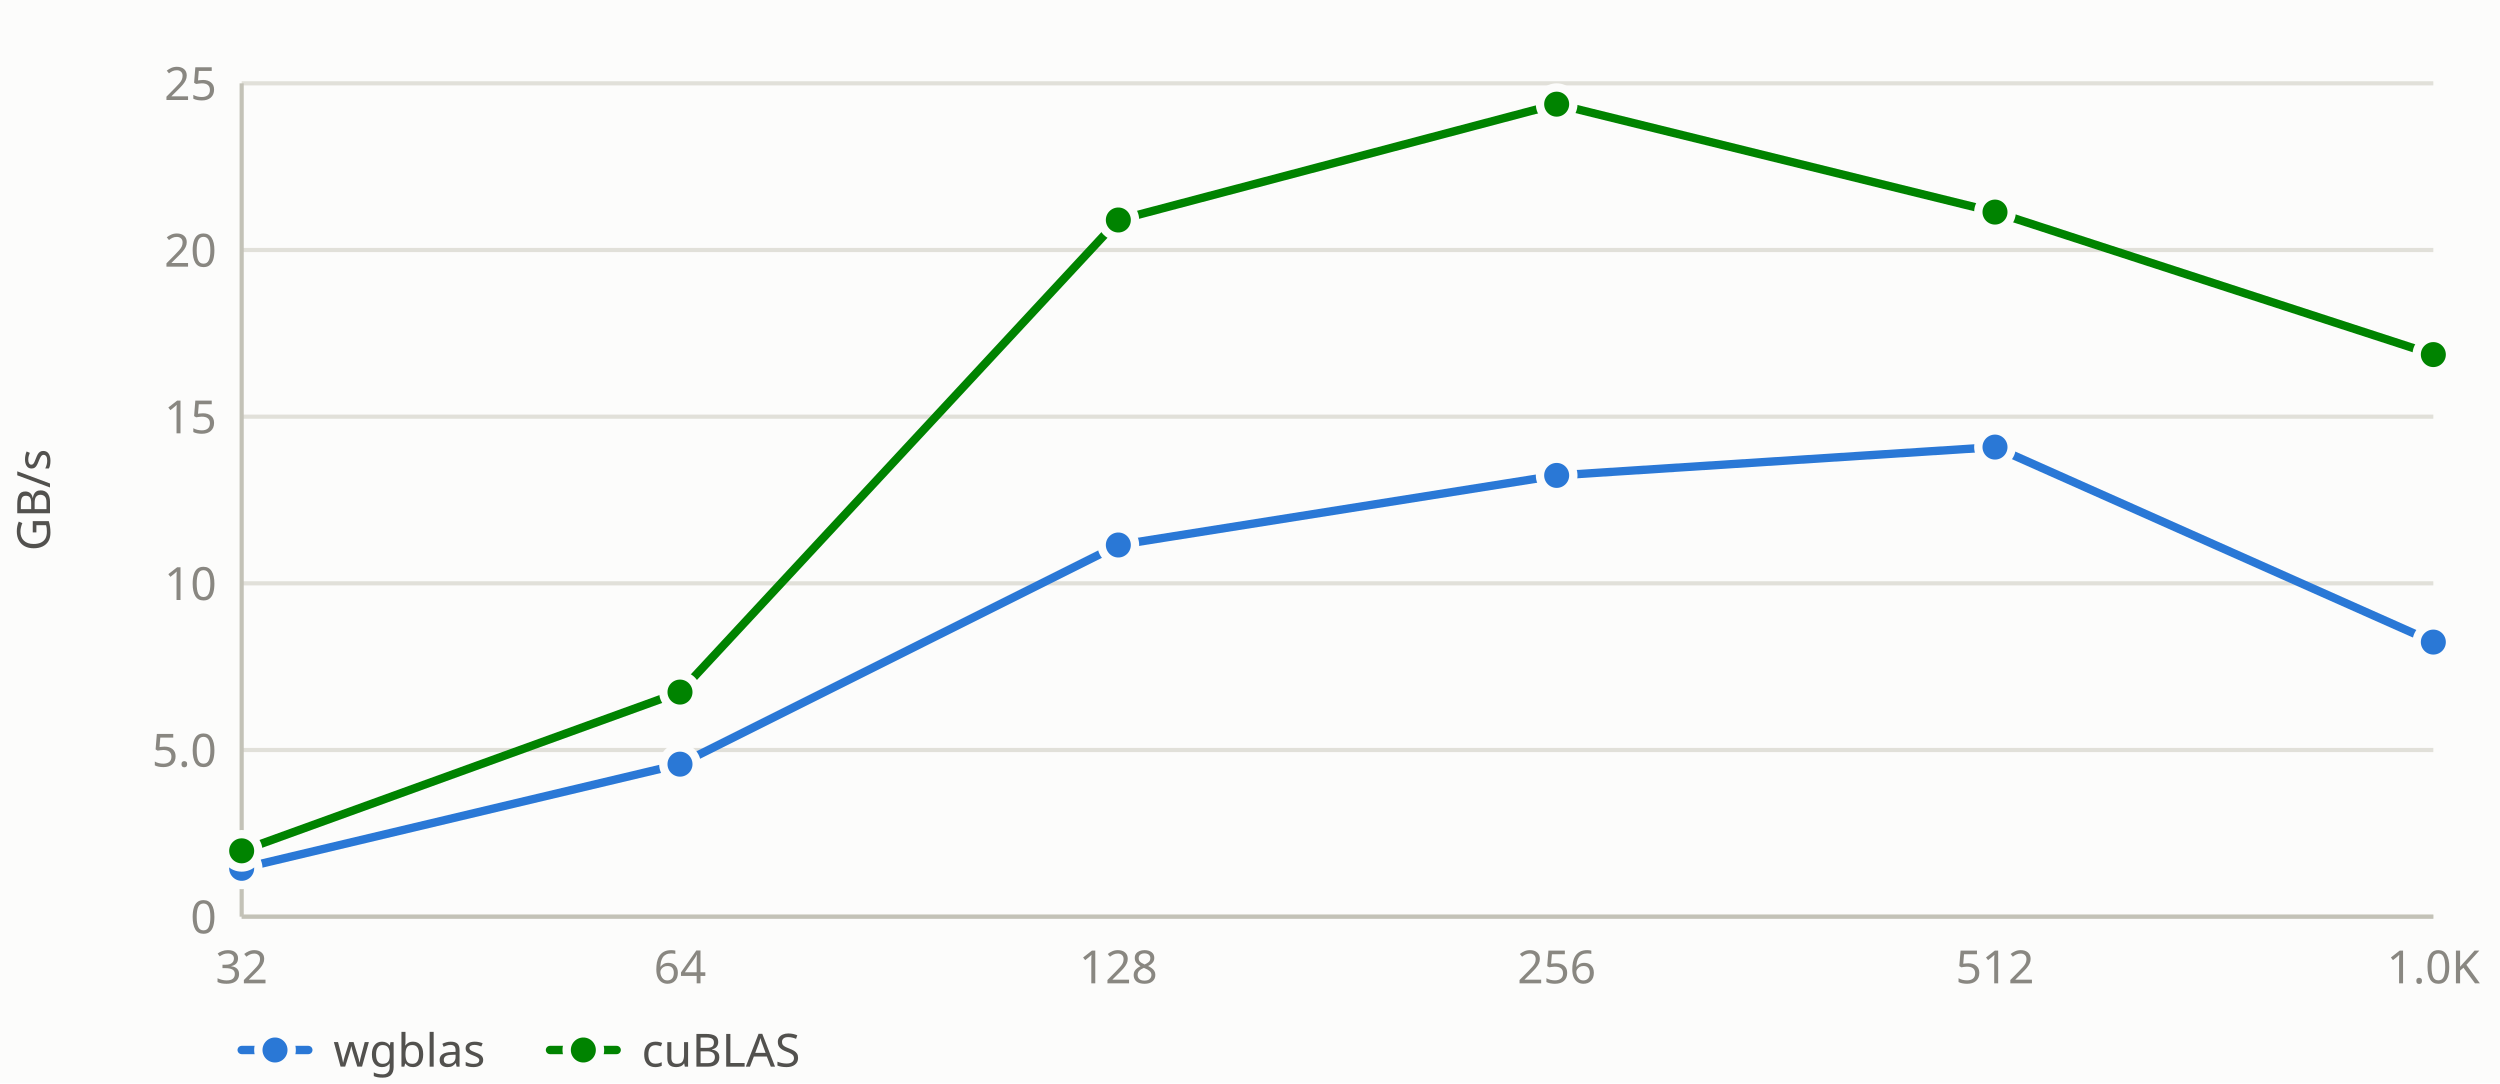
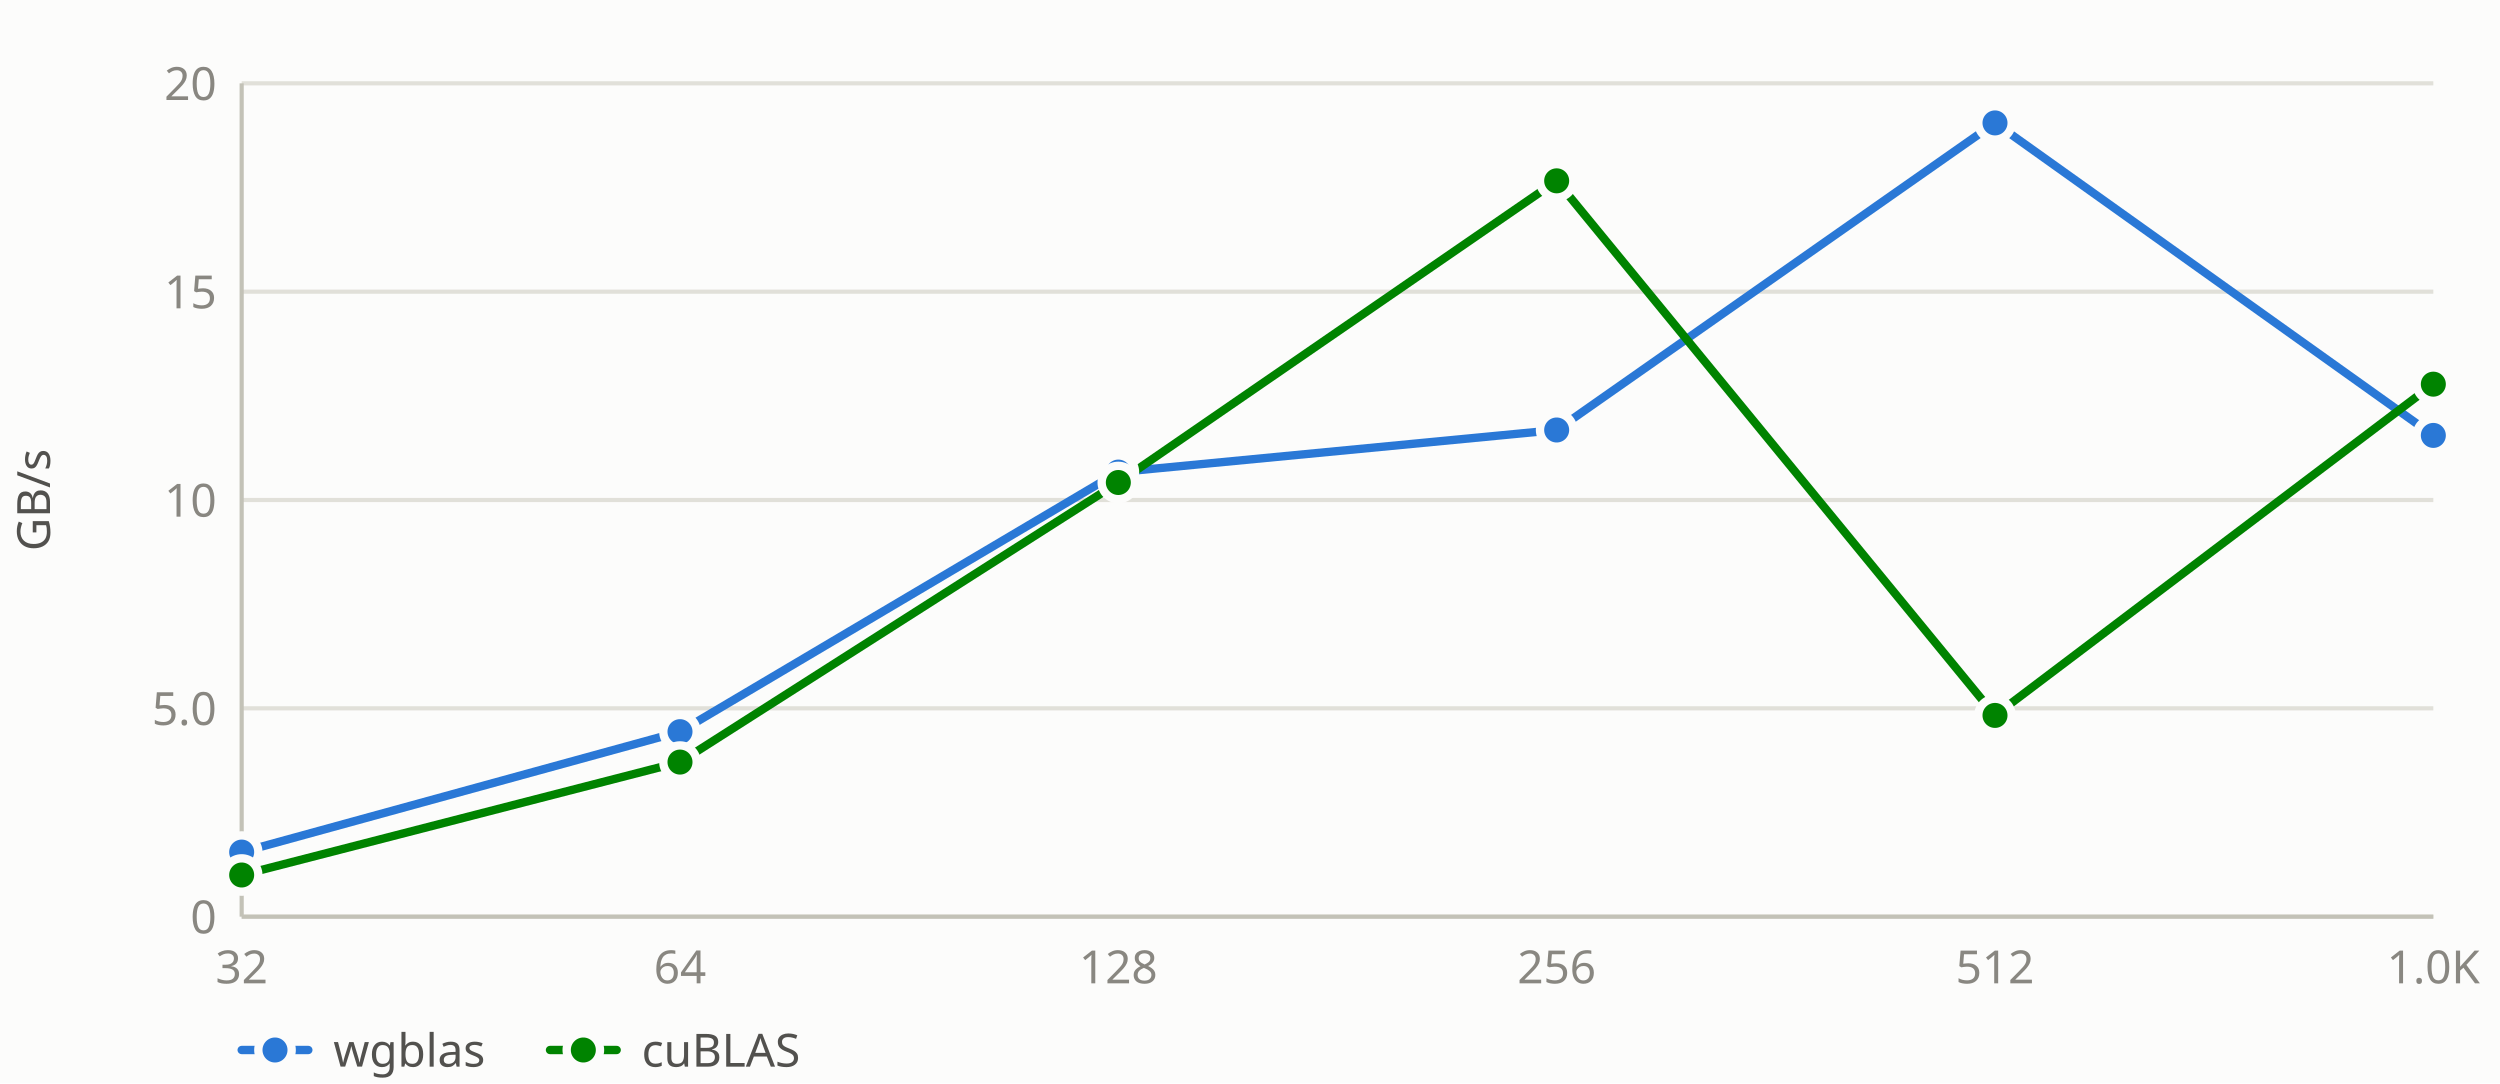
<svg xmlns="http://www.w3.org/2000/svg" id="bc-sgemm-ldb-no-transpose-pad64-nvidia_geforce_gtx_1650-gbs" viewBox="0 0 600 260" width="600" height="260" role="img" aria-label="GB/s vs n">
  <style>#bc-sgemm-ldb-no-transpose-pad64-nvidia_geforce_gtx_1650-gbs .bg{fill:#fcfcfb}#bc-sgemm-ldb-no-transpose-pad64-nvidia_geforce_gtx_1650-gbs .gr{stroke:#e1e0d9;stroke-width:1;fill:none}#bc-sgemm-ldb-no-transpose-pad64-nvidia_geforce_gtx_1650-gbs .ax{stroke:#c3c2b7;stroke-width:1;fill:none}#bc-sgemm-ldb-no-transpose-pad64-nvidia_geforce_gtx_1650-gbs .at{fill:#898781;font:11px/1 system-ui,sans-serif}#bc-sgemm-ldb-no-transpose-pad64-nvidia_geforce_gtx_1650-gbs .lt{fill:#52514e;font:11px/1 system-ui,sans-serif}#bc-sgemm-ldb-no-transpose-pad64-nvidia_geforce_gtx_1650-gbs .ln1{stroke:#2a78d6;fill:none;stroke-width:2;stroke-linejoin:round;stroke-linecap:round}#bc-sgemm-ldb-no-transpose-pad64-nvidia_geforce_gtx_1650-gbs .mk1{fill:#2a78d6;stroke:#fcfcfb;stroke-width:2}#bc-sgemm-ldb-no-transpose-pad64-nvidia_geforce_gtx_1650-gbs .ln2{stroke:#008300;fill:none;stroke-width:2;stroke-linejoin:round;stroke-linecap:round}#bc-sgemm-ldb-no-transpose-pad64-nvidia_geforce_gtx_1650-gbs .mk2{fill:#008300;stroke:#fcfcfb;stroke-width:2}@media(prefers-color-scheme:dark){#bc-sgemm-ldb-no-transpose-pad64-nvidia_geforce_gtx_1650-gbs .bg{fill:#1a1a19}#bc-sgemm-ldb-no-transpose-pad64-nvidia_geforce_gtx_1650-gbs .gr{stroke:#2c2c2a}#bc-sgemm-ldb-no-transpose-pad64-nvidia_geforce_gtx_1650-gbs .ax{stroke:#383835}#bc-sgemm-ldb-no-transpose-pad64-nvidia_geforce_gtx_1650-gbs .at{fill:#898781}#bc-sgemm-ldb-no-transpose-pad64-nvidia_geforce_gtx_1650-gbs .lt{fill:#c3c2b7}#bc-sgemm-ldb-no-transpose-pad64-nvidia_geforce_gtx_1650-gbs .ln1{stroke:#3987e5}#bc-sgemm-ldb-no-transpose-pad64-nvidia_geforce_gtx_1650-gbs .mk1{fill:#3987e5;stroke:#1a1a19}#bc-sgemm-ldb-no-transpose-pad64-nvidia_geforce_gtx_1650-gbs .ln2{stroke:#008300}#bc-sgemm-ldb-no-transpose-pad64-nvidia_geforce_gtx_1650-gbs .mk2{fill:#008300;stroke:#1a1a19}}:root[data-theme=dark] #bc-sgemm-ldb-no-transpose-pad64-nvidia_geforce_gtx_1650-gbs .bg{fill:#1a1a19}:root[data-theme=dark] #bc-sgemm-ldb-no-transpose-pad64-nvidia_geforce_gtx_1650-gbs .gr{stroke:#2c2c2a}:root[data-theme=dark] #bc-sgemm-ldb-no-transpose-pad64-nvidia_geforce_gtx_1650-gbs .ax{stroke:#383835}:root[data-theme=dark] #bc-sgemm-ldb-no-transpose-pad64-nvidia_geforce_gtx_1650-gbs .lt{fill:#c3c2b7}:root[data-theme=dark] #bc-sgemm-ldb-no-transpose-pad64-nvidia_geforce_gtx_1650-gbs .ln1{stroke:#3987e5}:root[data-theme=dark] #bc-sgemm-ldb-no-transpose-pad64-nvidia_geforce_gtx_1650-gbs .mk1{fill:#3987e5;stroke:#1a1a19}:root[data-theme=dark] #bc-sgemm-ldb-no-transpose-pad64-nvidia_geforce_gtx_1650-gbs .mk2{stroke:#1a1a19}</style>
  <rect class="bg" width="600" height="260" />
  <line class="gr" x1="58" y1="220.0" x2="584" y2="220.0" />
-   <line class="gr" x1="58" y1="180.0" x2="584" y2="180.0" />
-   <line class="gr" x1="58" y1="140.0" x2="584" y2="140.0" />
-   <line class="gr" x1="58" y1="100.0" x2="584" y2="100.0" />
-   <line class="gr" x1="58" y1="60.0" x2="584" y2="60.0" />
+   <line class="gr" x1="58" y1="170.0" x2="584" y2="170.0" />
+   <line class="gr" x1="58" y1="120.0" x2="584" y2="120.0" />
+   <line class="gr" x1="58" y1="70.0" x2="584" y2="70.0" />
  <line class="gr" x1="58" y1="20.0" x2="584" y2="20.0" />
  <line class="ax" x1="58" y1="20" x2="58" y2="220" />
  <line class="ax" x1="58" y1="220" x2="584" y2="220" />
  <text class="at" x="52" y="224.0" text-anchor="end">0</text>
-   <text class="at" x="52" y="184.0" text-anchor="end">5.0</text>
-   <text class="at" x="52" y="144.0" text-anchor="end">10</text>
-   <text class="at" x="52" y="104.0" text-anchor="end">15</text>
-   <text class="at" x="52" y="64.0" text-anchor="end">20</text>
-   <text class="at" x="52" y="24.0" text-anchor="end">25</text>
+   <text class="at" x="52" y="174.0" text-anchor="end">5.0</text>
+   <text class="at" x="52" y="124.0" text-anchor="end">10</text>
+   <text class="at" x="52" y="74.0" text-anchor="end">15</text>
+   <text class="at" x="52" y="24.0" text-anchor="end">20</text>
  <text class="lt" x="12" y="120.0" text-anchor="middle" transform="rotate(-90 12 120.0)">GB/s</text>
  <text class="at" x="58.0" y="236" text-anchor="middle">32</text>
  <text class="at" x="163.2" y="236" text-anchor="middle">64</text>
  <text class="at" x="268.4" y="236" text-anchor="middle">128</text>
  <text class="at" x="373.6" y="236" text-anchor="middle">256</text>
  <text class="at" x="478.8" y="236" text-anchor="middle">512</text>
  <text class="at" x="584.0" y="236" text-anchor="middle">1.0K</text>
-   <polyline class="ln1" points="58.0,208.4 163.2,183.4 268.4,130.8 373.6,114.1 478.8,107.3 584.0,154.1" />
-   <polyline class="ln2" points="58.0,204.2 163.2,166.1 268.4,52.8 373.6,25.0 478.8,50.9 584.0,85.1" />
-   <circle class="mk1" cx="58.0" cy="208.4" r="4" />
-   <circle class="mk1" cx="163.2" cy="183.4" r="4" />
-   <circle class="mk1" cx="268.4" cy="130.8" r="4" />
-   <circle class="mk1" cx="373.6" cy="114.1" r="4" />
-   <circle class="mk1" cx="478.8" cy="107.3" r="4" />
-   <circle class="mk1" cx="584.0" cy="154.1" r="4" />
-   <circle class="mk2" cx="58.0" cy="204.2" r="4" />
-   <circle class="mk2" cx="163.2" cy="166.1" r="4" />
-   <circle class="mk2" cx="268.4" cy="52.8" r="4" />
-   <circle class="mk2" cx="373.6" cy="25.0" r="4" />
-   <circle class="mk2" cx="478.8" cy="50.9" r="4" />
-   <circle class="mk2" cx="584.0" cy="85.1" r="4" />
+   <polyline class="ln1" points="58.0,204.5 163.2,175.6 268.4,113.3 373.6,103.2 478.8,29.5 584.0,104.5" />
+   <polyline class="ln2" points="58.0,210.0 163.2,182.9 268.4,115.8 373.6,43.4 478.8,171.7 584.0,92.2" />
+   <circle class="mk1" cx="58.0" cy="204.5" r="4" />
+   <circle class="mk1" cx="163.2" cy="175.6" r="4" />
+   <circle class="mk1" cx="268.4" cy="113.3" r="4" />
+   <circle class="mk1" cx="373.6" cy="103.2" r="4" />
+   <circle class="mk1" cx="478.8" cy="29.5" r="4" />
+   <circle class="mk1" cx="584.0" cy="104.5" r="4" />
+   <circle class="mk2" cx="58.0" cy="210.0" r="4" />
+   <circle class="mk2" cx="163.2" cy="182.9" r="4" />
+   <circle class="mk2" cx="268.4" cy="115.8" r="4" />
+   <circle class="mk2" cx="373.6" cy="43.4" r="4" />
+   <circle class="mk2" cx="478.8" cy="171.7" r="4" />
+   <circle class="mk2" cx="584.0" cy="92.2" r="4" />
  <line class="ln1" x1="58" y1="252" x2="74" y2="252" />
  <circle class="mk1" cx="66" cy="252" r="4" />
  <text class="lt" x="80" y="256">wgblas</text>
  <line class="ln2" x1="132" y1="252" x2="148" y2="252" />
  <circle class="mk2" cx="140" cy="252" r="4" />
  <text class="lt" x="154" y="256">cuBLAS</text>
</svg>
